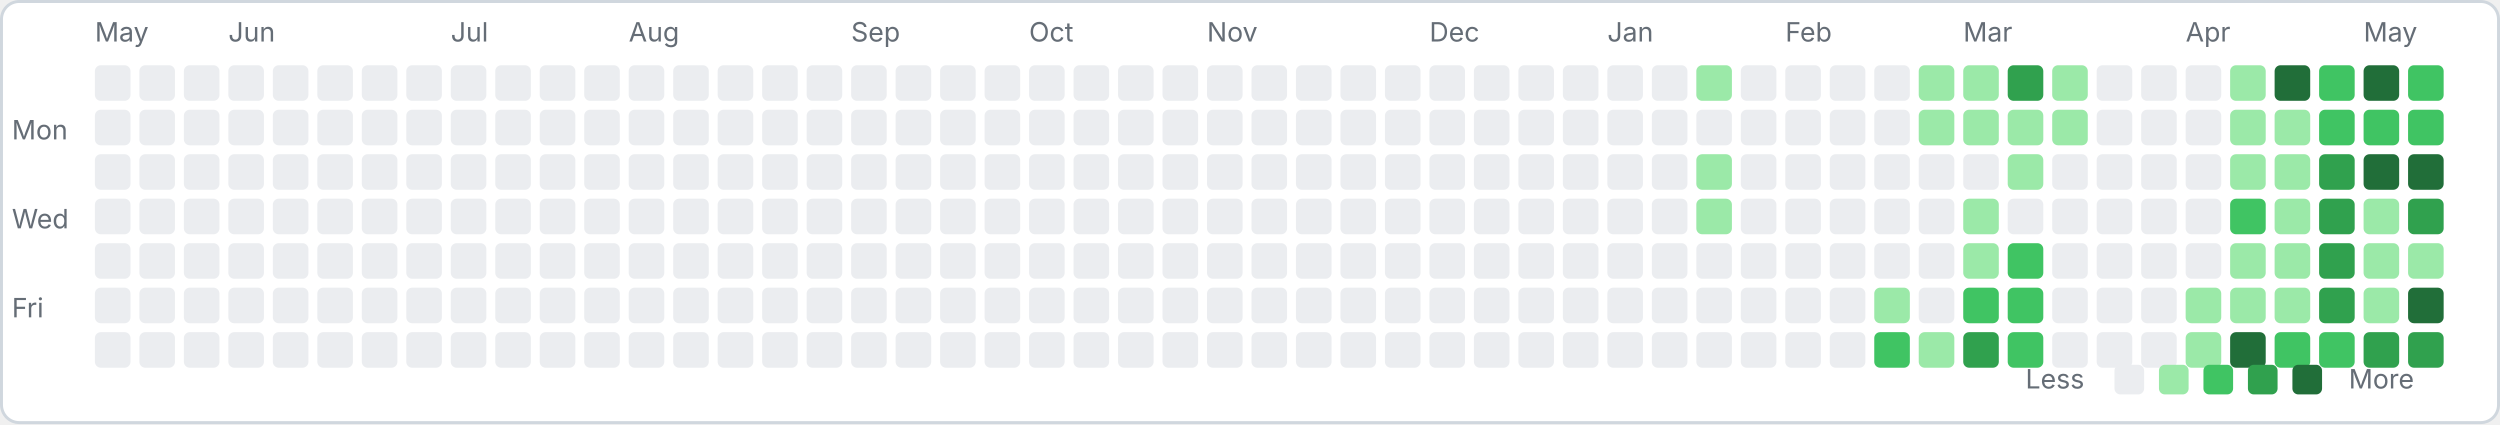
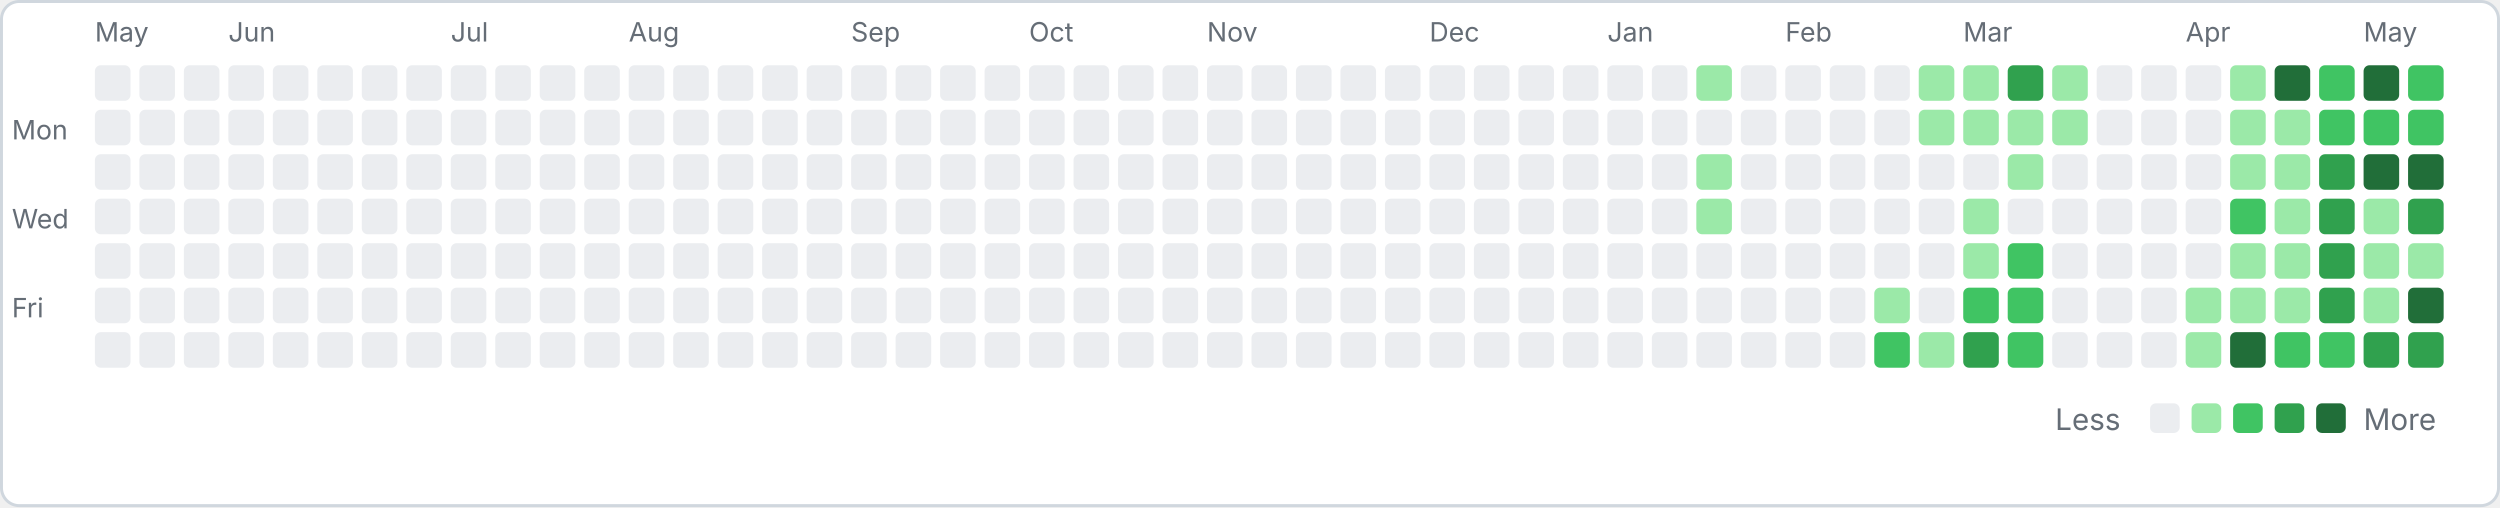
- <svg xmlns="http://www.w3.org/2000/svg" width="843" height="143" viewBox="0 0 843 143">
-   <rect x="0.5" y="0.5" width="842" height="142" rx="6" fill="#ffffff" stroke="#d0d7de" />
+ <svg xmlns="http://www.w3.org/2000/svg" width="843" height="171" viewBox="0 0 843 171">
+   <rect x="0.5" y="0.5" width="842" height="170" rx="6" fill="#ffffff" stroke="#d0d7de" />
  <text x="4" y="47" font-family="-apple-system,sans-serif" font-size="9" fill="#656d76">Mon</text>
  <text x="4" y="77" font-family="-apple-system,sans-serif" font-size="9" fill="#656d76">Wed</text>
  <text x="4" y="107" font-family="-apple-system,sans-serif" font-size="9" fill="#656d76">Fri</text>
  <rect x="32" y="22" width="12" height="12" rx="2" fill="#ebedf0" />
  <rect x="32" y="37" width="12" height="12" rx="2" fill="#ebedf0" />
  <rect x="32" y="52" width="12" height="12" rx="2" fill="#ebedf0" />
  <rect x="32" y="67" width="12" height="12" rx="2" fill="#ebedf0" />
  <rect x="32" y="82" width="12" height="12" rx="2" fill="#ebedf0" />
  <rect x="32" y="97" width="12" height="12" rx="2" fill="#ebedf0" />
  <rect x="32" y="112" width="12" height="12" rx="2" fill="#ebedf0" />
  <text x="32" y="14" font-family="-apple-system,sans-serif" font-size="9" fill="#656d76">May</text>
  <rect x="47" y="22" width="12" height="12" rx="2" fill="#ebedf0" />
  <rect x="47" y="37" width="12" height="12" rx="2" fill="#ebedf0" />
  <rect x="47" y="52" width="12" height="12" rx="2" fill="#ebedf0" />
  <rect x="47" y="67" width="12" height="12" rx="2" fill="#ebedf0" />
  <rect x="47" y="82" width="12" height="12" rx="2" fill="#ebedf0" />
  <rect x="47" y="97" width="12" height="12" rx="2" fill="#ebedf0" />
  <rect x="47" y="112" width="12" height="12" rx="2" fill="#ebedf0" />
  <rect x="62" y="22" width="12" height="12" rx="2" fill="#ebedf0" />
  <rect x="62" y="37" width="12" height="12" rx="2" fill="#ebedf0" />
  <rect x="62" y="52" width="12" height="12" rx="2" fill="#ebedf0" />
  <rect x="62" y="67" width="12" height="12" rx="2" fill="#ebedf0" />
  <rect x="62" y="82" width="12" height="12" rx="2" fill="#ebedf0" />
  <rect x="62" y="97" width="12" height="12" rx="2" fill="#ebedf0" />
  <rect x="62" y="112" width="12" height="12" rx="2" fill="#ebedf0" />
  <rect x="77" y="22" width="12" height="12" rx="2" fill="#ebedf0" />
  <rect x="77" y="37" width="12" height="12" rx="2" fill="#ebedf0" />
  <rect x="77" y="52" width="12" height="12" rx="2" fill="#ebedf0" />
  <rect x="77" y="67" width="12" height="12" rx="2" fill="#ebedf0" />
  <rect x="77" y="82" width="12" height="12" rx="2" fill="#ebedf0" />
  <rect x="77" y="97" width="12" height="12" rx="2" fill="#ebedf0" />
  <rect x="77" y="112" width="12" height="12" rx="2" fill="#ebedf0" />
  <text x="77" y="14" font-family="-apple-system,sans-serif" font-size="9" fill="#656d76">Jun</text>
  <rect x="92" y="22" width="12" height="12" rx="2" fill="#ebedf0" />
  <rect x="92" y="37" width="12" height="12" rx="2" fill="#ebedf0" />
  <rect x="92" y="52" width="12" height="12" rx="2" fill="#ebedf0" />
  <rect x="92" y="67" width="12" height="12" rx="2" fill="#ebedf0" />
  <rect x="92" y="82" width="12" height="12" rx="2" fill="#ebedf0" />
  <rect x="92" y="97" width="12" height="12" rx="2" fill="#ebedf0" />
  <rect x="92" y="112" width="12" height="12" rx="2" fill="#ebedf0" />
  <rect x="107" y="22" width="12" height="12" rx="2" fill="#ebedf0" />
  <rect x="107" y="37" width="12" height="12" rx="2" fill="#ebedf0" />
  <rect x="107" y="52" width="12" height="12" rx="2" fill="#ebedf0" />
  <rect x="107" y="67" width="12" height="12" rx="2" fill="#ebedf0" />
  <rect x="107" y="82" width="12" height="12" rx="2" fill="#ebedf0" />
  <rect x="107" y="97" width="12" height="12" rx="2" fill="#ebedf0" />
  <rect x="107" y="112" width="12" height="12" rx="2" fill="#ebedf0" />
  <rect x="122" y="22" width="12" height="12" rx="2" fill="#ebedf0" />
  <rect x="122" y="37" width="12" height="12" rx="2" fill="#ebedf0" />
  <rect x="122" y="52" width="12" height="12" rx="2" fill="#ebedf0" />
  <rect x="122" y="67" width="12" height="12" rx="2" fill="#ebedf0" />
  <rect x="122" y="82" width="12" height="12" rx="2" fill="#ebedf0" />
  <rect x="122" y="97" width="12" height="12" rx="2" fill="#ebedf0" />
  <rect x="122" y="112" width="12" height="12" rx="2" fill="#ebedf0" />
  <rect x="137" y="22" width="12" height="12" rx="2" fill="#ebedf0" />
  <rect x="137" y="37" width="12" height="12" rx="2" fill="#ebedf0" />
  <rect x="137" y="52" width="12" height="12" rx="2" fill="#ebedf0" />
  <rect x="137" y="67" width="12" height="12" rx="2" fill="#ebedf0" />
  <rect x="137" y="82" width="12" height="12" rx="2" fill="#ebedf0" />
  <rect x="137" y="97" width="12" height="12" rx="2" fill="#ebedf0" />
  <rect x="137" y="112" width="12" height="12" rx="2" fill="#ebedf0" />
  <rect x="152" y="22" width="12" height="12" rx="2" fill="#ebedf0" />
  <rect x="152" y="37" width="12" height="12" rx="2" fill="#ebedf0" />
  <rect x="152" y="52" width="12" height="12" rx="2" fill="#ebedf0" />
  <rect x="152" y="67" width="12" height="12" rx="2" fill="#ebedf0" />
  <rect x="152" y="82" width="12" height="12" rx="2" fill="#ebedf0" />
  <rect x="152" y="97" width="12" height="12" rx="2" fill="#ebedf0" />
  <rect x="152" y="112" width="12" height="12" rx="2" fill="#ebedf0" />
  <text x="152" y="14" font-family="-apple-system,sans-serif" font-size="9" fill="#656d76">Jul</text>
  <rect x="167" y="22" width="12" height="12" rx="2" fill="#ebedf0" />
  <rect x="167" y="37" width="12" height="12" rx="2" fill="#ebedf0" />
  <rect x="167" y="52" width="12" height="12" rx="2" fill="#ebedf0" />
  <rect x="167" y="67" width="12" height="12" rx="2" fill="#ebedf0" />
  <rect x="167" y="82" width="12" height="12" rx="2" fill="#ebedf0" />
  <rect x="167" y="97" width="12" height="12" rx="2" fill="#ebedf0" />
  <rect x="167" y="112" width="12" height="12" rx="2" fill="#ebedf0" />
  <rect x="182" y="22" width="12" height="12" rx="2" fill="#ebedf0" />
  <rect x="182" y="37" width="12" height="12" rx="2" fill="#ebedf0" />
  <rect x="182" y="52" width="12" height="12" rx="2" fill="#ebedf0" />
  <rect x="182" y="67" width="12" height="12" rx="2" fill="#ebedf0" />
  <rect x="182" y="82" width="12" height="12" rx="2" fill="#ebedf0" />
  <rect x="182" y="97" width="12" height="12" rx="2" fill="#ebedf0" />
  <rect x="182" y="112" width="12" height="12" rx="2" fill="#ebedf0" />
  <rect x="197" y="22" width="12" height="12" rx="2" fill="#ebedf0" />
  <rect x="197" y="37" width="12" height="12" rx="2" fill="#ebedf0" />
  <rect x="197" y="52" width="12" height="12" rx="2" fill="#ebedf0" />
  <rect x="197" y="67" width="12" height="12" rx="2" fill="#ebedf0" />
  <rect x="197" y="82" width="12" height="12" rx="2" fill="#ebedf0" />
  <rect x="197" y="97" width="12" height="12" rx="2" fill="#ebedf0" />
  <rect x="197" y="112" width="12" height="12" rx="2" fill="#ebedf0" />
  <rect x="212" y="22" width="12" height="12" rx="2" fill="#ebedf0" />
  <rect x="212" y="37" width="12" height="12" rx="2" fill="#ebedf0" />
  <rect x="212" y="52" width="12" height="12" rx="2" fill="#ebedf0" />
  <rect x="212" y="67" width="12" height="12" rx="2" fill="#ebedf0" />
  <rect x="212" y="82" width="12" height="12" rx="2" fill="#ebedf0" />
  <rect x="212" y="97" width="12" height="12" rx="2" fill="#ebedf0" />
  <rect x="212" y="112" width="12" height="12" rx="2" fill="#ebedf0" />
  <text x="212" y="14" font-family="-apple-system,sans-serif" font-size="9" fill="#656d76">Aug</text>
  <rect x="227" y="22" width="12" height="12" rx="2" fill="#ebedf0" />
  <rect x="227" y="37" width="12" height="12" rx="2" fill="#ebedf0" />
  <rect x="227" y="52" width="12" height="12" rx="2" fill="#ebedf0" />
  <rect x="227" y="67" width="12" height="12" rx="2" fill="#ebedf0" />
  <rect x="227" y="82" width="12" height="12" rx="2" fill="#ebedf0" />
  <rect x="227" y="97" width="12" height="12" rx="2" fill="#ebedf0" />
  <rect x="227" y="112" width="12" height="12" rx="2" fill="#ebedf0" />
  <rect x="242" y="22" width="12" height="12" rx="2" fill="#ebedf0" />
  <rect x="242" y="37" width="12" height="12" rx="2" fill="#ebedf0" />
  <rect x="242" y="52" width="12" height="12" rx="2" fill="#ebedf0" />
  <rect x="242" y="67" width="12" height="12" rx="2" fill="#ebedf0" />
  <rect x="242" y="82" width="12" height="12" rx="2" fill="#ebedf0" />
  <rect x="242" y="97" width="12" height="12" rx="2" fill="#ebedf0" />
  <rect x="242" y="112" width="12" height="12" rx="2" fill="#ebedf0" />
  <rect x="257" y="22" width="12" height="12" rx="2" fill="#ebedf0" />
  <rect x="257" y="37" width="12" height="12" rx="2" fill="#ebedf0" />
  <rect x="257" y="52" width="12" height="12" rx="2" fill="#ebedf0" />
  <rect x="257" y="67" width="12" height="12" rx="2" fill="#ebedf0" />
  <rect x="257" y="82" width="12" height="12" rx="2" fill="#ebedf0" />
  <rect x="257" y="97" width="12" height="12" rx="2" fill="#ebedf0" />
  <rect x="257" y="112" width="12" height="12" rx="2" fill="#ebedf0" />
  <rect x="272" y="22" width="12" height="12" rx="2" fill="#ebedf0" />
  <rect x="272" y="37" width="12" height="12" rx="2" fill="#ebedf0" />
  <rect x="272" y="52" width="12" height="12" rx="2" fill="#ebedf0" />
  <rect x="272" y="67" width="12" height="12" rx="2" fill="#ebedf0" />
  <rect x="272" y="82" width="12" height="12" rx="2" fill="#ebedf0" />
  <rect x="272" y="97" width="12" height="12" rx="2" fill="#ebedf0" />
  <rect x="272" y="112" width="12" height="12" rx="2" fill="#ebedf0" />
  <rect x="287" y="22" width="12" height="12" rx="2" fill="#ebedf0" />
  <rect x="287" y="37" width="12" height="12" rx="2" fill="#ebedf0" />
  <rect x="287" y="52" width="12" height="12" rx="2" fill="#ebedf0" />
  <rect x="287" y="67" width="12" height="12" rx="2" fill="#ebedf0" />
  <rect x="287" y="82" width="12" height="12" rx="2" fill="#ebedf0" />
  <rect x="287" y="97" width="12" height="12" rx="2" fill="#ebedf0" />
  <rect x="287" y="112" width="12" height="12" rx="2" fill="#ebedf0" />
  <text x="287" y="14" font-family="-apple-system,sans-serif" font-size="9" fill="#656d76">Sep</text>
  <rect x="302" y="22" width="12" height="12" rx="2" fill="#ebedf0" />
  <rect x="302" y="37" width="12" height="12" rx="2" fill="#ebedf0" />
  <rect x="302" y="52" width="12" height="12" rx="2" fill="#ebedf0" />
  <rect x="302" y="67" width="12" height="12" rx="2" fill="#ebedf0" />
  <rect x="302" y="82" width="12" height="12" rx="2" fill="#ebedf0" />
  <rect x="302" y="97" width="12" height="12" rx="2" fill="#ebedf0" />
  <rect x="302" y="112" width="12" height="12" rx="2" fill="#ebedf0" />
  <rect x="317" y="22" width="12" height="12" rx="2" fill="#ebedf0" />
  <rect x="317" y="37" width="12" height="12" rx="2" fill="#ebedf0" />
  <rect x="317" y="52" width="12" height="12" rx="2" fill="#ebedf0" />
  <rect x="317" y="67" width="12" height="12" rx="2" fill="#ebedf0" />
  <rect x="317" y="82" width="12" height="12" rx="2" fill="#ebedf0" />
  <rect x="317" y="97" width="12" height="12" rx="2" fill="#ebedf0" />
  <rect x="317" y="112" width="12" height="12" rx="2" fill="#ebedf0" />
  <rect x="332" y="22" width="12" height="12" rx="2" fill="#ebedf0" />
  <rect x="332" y="37" width="12" height="12" rx="2" fill="#ebedf0" />
  <rect x="332" y="52" width="12" height="12" rx="2" fill="#ebedf0" />
  <rect x="332" y="67" width="12" height="12" rx="2" fill="#ebedf0" />
  <rect x="332" y="82" width="12" height="12" rx="2" fill="#ebedf0" />
  <rect x="332" y="97" width="12" height="12" rx="2" fill="#ebedf0" />
  <rect x="332" y="112" width="12" height="12" rx="2" fill="#ebedf0" />
  <rect x="347" y="22" width="12" height="12" rx="2" fill="#ebedf0" />
  <rect x="347" y="37" width="12" height="12" rx="2" fill="#ebedf0" />
  <rect x="347" y="52" width="12" height="12" rx="2" fill="#ebedf0" />
  <rect x="347" y="67" width="12" height="12" rx="2" fill="#ebedf0" />
  <rect x="347" y="82" width="12" height="12" rx="2" fill="#ebedf0" />
  <rect x="347" y="97" width="12" height="12" rx="2" fill="#ebedf0" />
  <rect x="347" y="112" width="12" height="12" rx="2" fill="#ebedf0" />
  <text x="347" y="14" font-family="-apple-system,sans-serif" font-size="9" fill="#656d76">Oct</text>
  <rect x="362" y="22" width="12" height="12" rx="2" fill="#ebedf0" />
  <rect x="362" y="37" width="12" height="12" rx="2" fill="#ebedf0" />
  <rect x="362" y="52" width="12" height="12" rx="2" fill="#ebedf0" />
  <rect x="362" y="67" width="12" height="12" rx="2" fill="#ebedf0" />
  <rect x="362" y="82" width="12" height="12" rx="2" fill="#ebedf0" />
  <rect x="362" y="97" width="12" height="12" rx="2" fill="#ebedf0" />
  <rect x="362" y="112" width="12" height="12" rx="2" fill="#ebedf0" />
  <rect x="377" y="22" width="12" height="12" rx="2" fill="#ebedf0" />
  <rect x="377" y="37" width="12" height="12" rx="2" fill="#ebedf0" />
  <rect x="377" y="52" width="12" height="12" rx="2" fill="#ebedf0" />
  <rect x="377" y="67" width="12" height="12" rx="2" fill="#ebedf0" />
  <rect x="377" y="82" width="12" height="12" rx="2" fill="#ebedf0" />
  <rect x="377" y="97" width="12" height="12" rx="2" fill="#ebedf0" />
  <rect x="377" y="112" width="12" height="12" rx="2" fill="#ebedf0" />
  <rect x="392" y="22" width="12" height="12" rx="2" fill="#ebedf0" />
  <rect x="392" y="37" width="12" height="12" rx="2" fill="#ebedf0" />
  <rect x="392" y="52" width="12" height="12" rx="2" fill="#ebedf0" />
  <rect x="392" y="67" width="12" height="12" rx="2" fill="#ebedf0" />
  <rect x="392" y="82" width="12" height="12" rx="2" fill="#ebedf0" />
  <rect x="392" y="97" width="12" height="12" rx="2" fill="#ebedf0" />
  <rect x="392" y="112" width="12" height="12" rx="2" fill="#ebedf0" />
  <rect x="407" y="22" width="12" height="12" rx="2" fill="#ebedf0" />
  <rect x="407" y="37" width="12" height="12" rx="2" fill="#ebedf0" />
  <rect x="407" y="52" width="12" height="12" rx="2" fill="#ebedf0" />
  <rect x="407" y="67" width="12" height="12" rx="2" fill="#ebedf0" />
  <rect x="407" y="82" width="12" height="12" rx="2" fill="#ebedf0" />
  <rect x="407" y="97" width="12" height="12" rx="2" fill="#ebedf0" />
  <rect x="407" y="112" width="12" height="12" rx="2" fill="#ebedf0" />
  <text x="407" y="14" font-family="-apple-system,sans-serif" font-size="9" fill="#656d76">Nov</text>
  <rect x="422" y="22" width="12" height="12" rx="2" fill="#ebedf0" />
  <rect x="422" y="37" width="12" height="12" rx="2" fill="#ebedf0" />
  <rect x="422" y="52" width="12" height="12" rx="2" fill="#ebedf0" />
  <rect x="422" y="67" width="12" height="12" rx="2" fill="#ebedf0" />
  <rect x="422" y="82" width="12" height="12" rx="2" fill="#ebedf0" />
  <rect x="422" y="97" width="12" height="12" rx="2" fill="#ebedf0" />
  <rect x="422" y="112" width="12" height="12" rx="2" fill="#ebedf0" />
  <rect x="437" y="22" width="12" height="12" rx="2" fill="#ebedf0" />
  <rect x="437" y="37" width="12" height="12" rx="2" fill="#ebedf0" />
  <rect x="437" y="52" width="12" height="12" rx="2" fill="#ebedf0" />
  <rect x="437" y="67" width="12" height="12" rx="2" fill="#ebedf0" />
  <rect x="437" y="82" width="12" height="12" rx="2" fill="#ebedf0" />
  <rect x="437" y="97" width="12" height="12" rx="2" fill="#ebedf0" />
  <rect x="437" y="112" width="12" height="12" rx="2" fill="#ebedf0" />
  <rect x="452" y="22" width="12" height="12" rx="2" fill="#ebedf0" />
  <rect x="452" y="37" width="12" height="12" rx="2" fill="#ebedf0" />
  <rect x="452" y="52" width="12" height="12" rx="2" fill="#ebedf0" />
  <rect x="452" y="67" width="12" height="12" rx="2" fill="#ebedf0" />
  <rect x="452" y="82" width="12" height="12" rx="2" fill="#ebedf0" />
  <rect x="452" y="97" width="12" height="12" rx="2" fill="#ebedf0" />
  <rect x="452" y="112" width="12" height="12" rx="2" fill="#ebedf0" />
  <rect x="467" y="22" width="12" height="12" rx="2" fill="#ebedf0" />
  <rect x="467" y="37" width="12" height="12" rx="2" fill="#ebedf0" />
  <rect x="467" y="52" width="12" height="12" rx="2" fill="#ebedf0" />
  <rect x="467" y="67" width="12" height="12" rx="2" fill="#ebedf0" />
  <rect x="467" y="82" width="12" height="12" rx="2" fill="#ebedf0" />
  <rect x="467" y="97" width="12" height="12" rx="2" fill="#ebedf0" />
  <rect x="467" y="112" width="12" height="12" rx="2" fill="#ebedf0" />
  <rect x="482" y="22" width="12" height="12" rx="2" fill="#ebedf0" />
  <rect x="482" y="37" width="12" height="12" rx="2" fill="#ebedf0" />
  <rect x="482" y="52" width="12" height="12" rx="2" fill="#ebedf0" />
  <rect x="482" y="67" width="12" height="12" rx="2" fill="#ebedf0" />
  <rect x="482" y="82" width="12" height="12" rx="2" fill="#ebedf0" />
  <rect x="482" y="97" width="12" height="12" rx="2" fill="#ebedf0" />
  <rect x="482" y="112" width="12" height="12" rx="2" fill="#ebedf0" />
  <text x="482" y="14" font-family="-apple-system,sans-serif" font-size="9" fill="#656d76">Dec</text>
  <rect x="497" y="22" width="12" height="12" rx="2" fill="#ebedf0" />
  <rect x="497" y="37" width="12" height="12" rx="2" fill="#ebedf0" />
  <rect x="497" y="52" width="12" height="12" rx="2" fill="#ebedf0" />
  <rect x="497" y="67" width="12" height="12" rx="2" fill="#ebedf0" />
  <rect x="497" y="82" width="12" height="12" rx="2" fill="#ebedf0" />
  <rect x="497" y="97" width="12" height="12" rx="2" fill="#ebedf0" />
  <rect x="497" y="112" width="12" height="12" rx="2" fill="#ebedf0" />
  <rect x="512" y="22" width="12" height="12" rx="2" fill="#ebedf0" />
  <rect x="512" y="37" width="12" height="12" rx="2" fill="#ebedf0" />
  <rect x="512" y="52" width="12" height="12" rx="2" fill="#ebedf0" />
  <rect x="512" y="67" width="12" height="12" rx="2" fill="#ebedf0" />
  <rect x="512" y="82" width="12" height="12" rx="2" fill="#ebedf0" />
  <rect x="512" y="97" width="12" height="12" rx="2" fill="#ebedf0" />
  <rect x="512" y="112" width="12" height="12" rx="2" fill="#ebedf0" />
  <rect x="527" y="22" width="12" height="12" rx="2" fill="#ebedf0" />
  <rect x="527" y="37" width="12" height="12" rx="2" fill="#ebedf0" />
  <rect x="527" y="52" width="12" height="12" rx="2" fill="#ebedf0" />
  <rect x="527" y="67" width="12" height="12" rx="2" fill="#ebedf0" />
  <rect x="527" y="82" width="12" height="12" rx="2" fill="#ebedf0" />
  <rect x="527" y="97" width="12" height="12" rx="2" fill="#ebedf0" />
  <rect x="527" y="112" width="12" height="12" rx="2" fill="#ebedf0" />
  <rect x="542" y="22" width="12" height="12" rx="2" fill="#ebedf0" />
  <rect x="542" y="37" width="12" height="12" rx="2" fill="#ebedf0" />
  <rect x="542" y="52" width="12" height="12" rx="2" fill="#ebedf0" />
  <rect x="542" y="67" width="12" height="12" rx="2" fill="#ebedf0" />
  <rect x="542" y="82" width="12" height="12" rx="2" fill="#ebedf0" />
  <rect x="542" y="97" width="12" height="12" rx="2" fill="#ebedf0" />
  <rect x="542" y="112" width="12" height="12" rx="2" fill="#ebedf0" />
  <text x="542" y="14" font-family="-apple-system,sans-serif" font-size="9" fill="#656d76">Jan</text>
  <rect x="557" y="22" width="12" height="12" rx="2" fill="#ebedf0" />
  <rect x="557" y="37" width="12" height="12" rx="2" fill="#ebedf0" />
  <rect x="557" y="52" width="12" height="12" rx="2" fill="#ebedf0" />
  <rect x="557" y="67" width="12" height="12" rx="2" fill="#ebedf0" />
  <rect x="557" y="82" width="12" height="12" rx="2" fill="#ebedf0" />
  <rect x="557" y="97" width="12" height="12" rx="2" fill="#ebedf0" />
  <rect x="557" y="112" width="12" height="12" rx="2" fill="#ebedf0" />
  <rect x="572" y="22" width="12" height="12" rx="2" fill="#9be9a8" />
  <rect x="572" y="37" width="12" height="12" rx="2" fill="#ebedf0" />
  <rect x="572" y="52" width="12" height="12" rx="2" fill="#9be9a8" />
  <rect x="572" y="67" width="12" height="12" rx="2" fill="#9be9a8" />
  <rect x="572" y="82" width="12" height="12" rx="2" fill="#ebedf0" />
  <rect x="572" y="97" width="12" height="12" rx="2" fill="#ebedf0" />
  <rect x="572" y="112" width="12" height="12" rx="2" fill="#ebedf0" />
  <rect x="587" y="22" width="12" height="12" rx="2" fill="#ebedf0" />
  <rect x="587" y="37" width="12" height="12" rx="2" fill="#ebedf0" />
  <rect x="587" y="52" width="12" height="12" rx="2" fill="#ebedf0" />
  <rect x="587" y="67" width="12" height="12" rx="2" fill="#ebedf0" />
  <rect x="587" y="82" width="12" height="12" rx="2" fill="#ebedf0" />
  <rect x="587" y="97" width="12" height="12" rx="2" fill="#ebedf0" />
  <rect x="587" y="112" width="12" height="12" rx="2" fill="#ebedf0" />
  <rect x="602" y="22" width="12" height="12" rx="2" fill="#ebedf0" />
  <rect x="602" y="37" width="12" height="12" rx="2" fill="#ebedf0" />
  <rect x="602" y="52" width="12" height="12" rx="2" fill="#ebedf0" />
  <rect x="602" y="67" width="12" height="12" rx="2" fill="#ebedf0" />
  <rect x="602" y="82" width="12" height="12" rx="2" fill="#ebedf0" />
  <rect x="602" y="97" width="12" height="12" rx="2" fill="#ebedf0" />
  <rect x="602" y="112" width="12" height="12" rx="2" fill="#ebedf0" />
  <text x="602" y="14" font-family="-apple-system,sans-serif" font-size="9" fill="#656d76">Feb</text>
  <rect x="617" y="22" width="12" height="12" rx="2" fill="#ebedf0" />
  <rect x="617" y="37" width="12" height="12" rx="2" fill="#ebedf0" />
  <rect x="617" y="52" width="12" height="12" rx="2" fill="#ebedf0" />
  <rect x="617" y="67" width="12" height="12" rx="2" fill="#ebedf0" />
  <rect x="617" y="82" width="12" height="12" rx="2" fill="#ebedf0" />
  <rect x="617" y="97" width="12" height="12" rx="2" fill="#ebedf0" />
  <rect x="617" y="112" width="12" height="12" rx="2" fill="#ebedf0" />
  <rect x="632" y="22" width="12" height="12" rx="2" fill="#ebedf0" />
  <rect x="632" y="37" width="12" height="12" rx="2" fill="#ebedf0" />
  <rect x="632" y="52" width="12" height="12" rx="2" fill="#ebedf0" />
  <rect x="632" y="67" width="12" height="12" rx="2" fill="#ebedf0" />
  <rect x="632" y="82" width="12" height="12" rx="2" fill="#ebedf0" />
  <rect x="632" y="97" width="12" height="12" rx="2" fill="#9be9a8" />
  <rect x="632" y="112" width="12" height="12" rx="2" fill="#40c463" />
  <rect x="647" y="22" width="12" height="12" rx="2" fill="#9be9a8" />
  <rect x="647" y="37" width="12" height="12" rx="2" fill="#9be9a8" />
  <rect x="647" y="52" width="12" height="12" rx="2" fill="#ebedf0" />
  <rect x="647" y="67" width="12" height="12" rx="2" fill="#ebedf0" />
  <rect x="647" y="82" width="12" height="12" rx="2" fill="#ebedf0" />
  <rect x="647" y="97" width="12" height="12" rx="2" fill="#ebedf0" />
  <rect x="647" y="112" width="12" height="12" rx="2" fill="#9be9a8" />
  <rect x="662" y="22" width="12" height="12" rx="2" fill="#9be9a8" />
  <rect x="662" y="37" width="12" height="12" rx="2" fill="#9be9a8" />
  <rect x="662" y="52" width="12" height="12" rx="2" fill="#ebedf0" />
  <rect x="662" y="67" width="12" height="12" rx="2" fill="#9be9a8" />
  <rect x="662" y="82" width="12" height="12" rx="2" fill="#9be9a8" />
  <rect x="662" y="97" width="12" height="12" rx="2" fill="#40c463" />
  <rect x="662" y="112" width="12" height="12" rx="2" fill="#30a14e" />
  <text x="662" y="14" font-family="-apple-system,sans-serif" font-size="9" fill="#656d76">Mar</text>
  <rect x="677" y="22" width="12" height="12" rx="2" fill="#30a14e" />
  <rect x="677" y="37" width="12" height="12" rx="2" fill="#9be9a8" />
  <rect x="677" y="52" width="12" height="12" rx="2" fill="#9be9a8" />
  <rect x="677" y="67" width="12" height="12" rx="2" fill="#ebedf0" />
  <rect x="677" y="82" width="12" height="12" rx="2" fill="#40c463" />
  <rect x="677" y="97" width="12" height="12" rx="2" fill="#40c463" />
  <rect x="677" y="112" width="12" height="12" rx="2" fill="#40c463" />
  <rect x="692" y="22" width="12" height="12" rx="2" fill="#9be9a8" />
  <rect x="692" y="37" width="12" height="12" rx="2" fill="#9be9a8" />
  <rect x="692" y="52" width="12" height="12" rx="2" fill="#ebedf0" />
  <rect x="692" y="67" width="12" height="12" rx="2" fill="#ebedf0" />
  <rect x="692" y="82" width="12" height="12" rx="2" fill="#ebedf0" />
  <rect x="692" y="97" width="12" height="12" rx="2" fill="#ebedf0" />
  <rect x="692" y="112" width="12" height="12" rx="2" fill="#ebedf0" />
  <rect x="707" y="22" width="12" height="12" rx="2" fill="#ebedf0" />
  <rect x="707" y="37" width="12" height="12" rx="2" fill="#ebedf0" />
  <rect x="707" y="52" width="12" height="12" rx="2" fill="#ebedf0" />
  <rect x="707" y="67" width="12" height="12" rx="2" fill="#ebedf0" />
  <rect x="707" y="82" width="12" height="12" rx="2" fill="#ebedf0" />
  <rect x="707" y="97" width="12" height="12" rx="2" fill="#ebedf0" />
  <rect x="707" y="112" width="12" height="12" rx="2" fill="#ebedf0" />
  <rect x="722" y="22" width="12" height="12" rx="2" fill="#ebedf0" />
  <rect x="722" y="37" width="12" height="12" rx="2" fill="#ebedf0" />
  <rect x="722" y="52" width="12" height="12" rx="2" fill="#ebedf0" />
  <rect x="722" y="67" width="12" height="12" rx="2" fill="#ebedf0" />
  <rect x="722" y="82" width="12" height="12" rx="2" fill="#ebedf0" />
  <rect x="722" y="97" width="12" height="12" rx="2" fill="#ebedf0" />
  <rect x="722" y="112" width="12" height="12" rx="2" fill="#ebedf0" />
  <rect x="737" y="22" width="12" height="12" rx="2" fill="#ebedf0" />
  <rect x="737" y="37" width="12" height="12" rx="2" fill="#ebedf0" />
  <rect x="737" y="52" width="12" height="12" rx="2" fill="#ebedf0" />
  <rect x="737" y="67" width="12" height="12" rx="2" fill="#ebedf0" />
  <rect x="737" y="82" width="12" height="12" rx="2" fill="#ebedf0" />
  <rect x="737" y="97" width="12" height="12" rx="2" fill="#9be9a8" />
  <rect x="737" y="112" width="12" height="12" rx="2" fill="#9be9a8" />
  <text x="737" y="14" font-family="-apple-system,sans-serif" font-size="9" fill="#656d76">Apr</text>
  <rect x="752" y="22" width="12" height="12" rx="2" fill="#9be9a8" />
  <rect x="752" y="37" width="12" height="12" rx="2" fill="#9be9a8" />
  <rect x="752" y="52" width="12" height="12" rx="2" fill="#9be9a8" />
  <rect x="752" y="67" width="12" height="12" rx="2" fill="#40c463" />
  <rect x="752" y="82" width="12" height="12" rx="2" fill="#9be9a8" />
  <rect x="752" y="97" width="12" height="12" rx="2" fill="#9be9a8" />
  <rect x="752" y="112" width="12" height="12" rx="2" fill="#216e39" />
  <rect x="767" y="22" width="12" height="12" rx="2" fill="#216e39" />
  <rect x="767" y="37" width="12" height="12" rx="2" fill="#9be9a8" />
  <rect x="767" y="52" width="12" height="12" rx="2" fill="#9be9a8" />
  <rect x="767" y="67" width="12" height="12" rx="2" fill="#9be9a8" />
  <rect x="767" y="82" width="12" height="12" rx="2" fill="#9be9a8" />
  <rect x="767" y="97" width="12" height="12" rx="2" fill="#9be9a8" />
  <rect x="767" y="112" width="12" height="12" rx="2" fill="#40c463" />
  <rect x="782" y="22" width="12" height="12" rx="2" fill="#40c463" />
  <rect x="782" y="37" width="12" height="12" rx="2" fill="#40c463" />
  <rect x="782" y="52" width="12" height="12" rx="2" fill="#30a14e" />
  <rect x="782" y="67" width="12" height="12" rx="2" fill="#30a14e" />
  <rect x="782" y="82" width="12" height="12" rx="2" fill="#30a14e" />
  <rect x="782" y="97" width="12" height="12" rx="2" fill="#30a14e" />
  <rect x="782" y="112" width="12" height="12" rx="2" fill="#40c463" />
  <rect x="797" y="22" width="12" height="12" rx="2" fill="#216e39" />
  <rect x="797" y="37" width="12" height="12" rx="2" fill="#40c463" />
  <rect x="797" y="52" width="12" height="12" rx="2" fill="#216e39" />
  <rect x="797" y="67" width="12" height="12" rx="2" fill="#9be9a8" />
  <rect x="797" y="82" width="12" height="12" rx="2" fill="#9be9a8" />
  <rect x="797" y="97" width="12" height="12" rx="2" fill="#9be9a8" />
  <rect x="797" y="112" width="12" height="12" rx="2" fill="#30a14e" />
  <text x="797" y="14" font-family="-apple-system,sans-serif" font-size="9" fill="#656d76">May</text>
  <rect x="812" y="22" width="12" height="12" rx="2" fill="#40c463" />
  <rect x="812" y="37" width="12" height="12" rx="2" fill="#40c463" />
  <rect x="812" y="52" width="12" height="12" rx="2" fill="#216e39" />
  <rect x="812" y="67" width="12" height="12" rx="2" fill="#30a14e" />
  <rect x="812" y="82" width="12" height="12" rx="2" fill="#9be9a8" />
  <rect x="812" y="97" width="12" height="12" rx="2" fill="#216e39" />
  <rect x="812" y="112" width="12" height="12" rx="2" fill="#30a14e" />
-   <text x="683" y="131" font-family="-apple-system,sans-serif" font-size="9" fill="#656d76">Less</text>
-   <rect x="713" y="123" width="10" height="10" rx="2" fill="#ebedf0" />
-   <rect x="728" y="123" width="10" height="10" rx="2" fill="#9be9a8" />
-   <rect x="743" y="123" width="10" height="10" rx="2" fill="#40c463" />
-   <rect x="758" y="123" width="10" height="10" rx="2" fill="#30a14e" />
-   <rect x="773" y="123" width="10" height="10" rx="2" fill="#216e39" />
-   <text x="792" y="131" font-family="-apple-system,sans-serif" font-size="9" fill="#656d76">More</text>
+   <text x="693" y="145" font-family="-apple-system,sans-serif" font-size="10" fill="#656d76">Less</text>
+   <rect x="725" y="136" width="10" height="10" rx="2" fill="#ebedf0" />
+   <rect x="739" y="136" width="10" height="10" rx="2" fill="#9be9a8" />
+   <rect x="753" y="136" width="10" height="10" rx="2" fill="#40c463" />
+   <rect x="767" y="136" width="10" height="10" rx="2" fill="#30a14e" />
+   <rect x="781" y="136" width="10" height="10" rx="2" fill="#216e39" />
+   <text x="797" y="145" font-family="-apple-system,sans-serif" font-size="10" fill="#656d76">More</text>
</svg>
